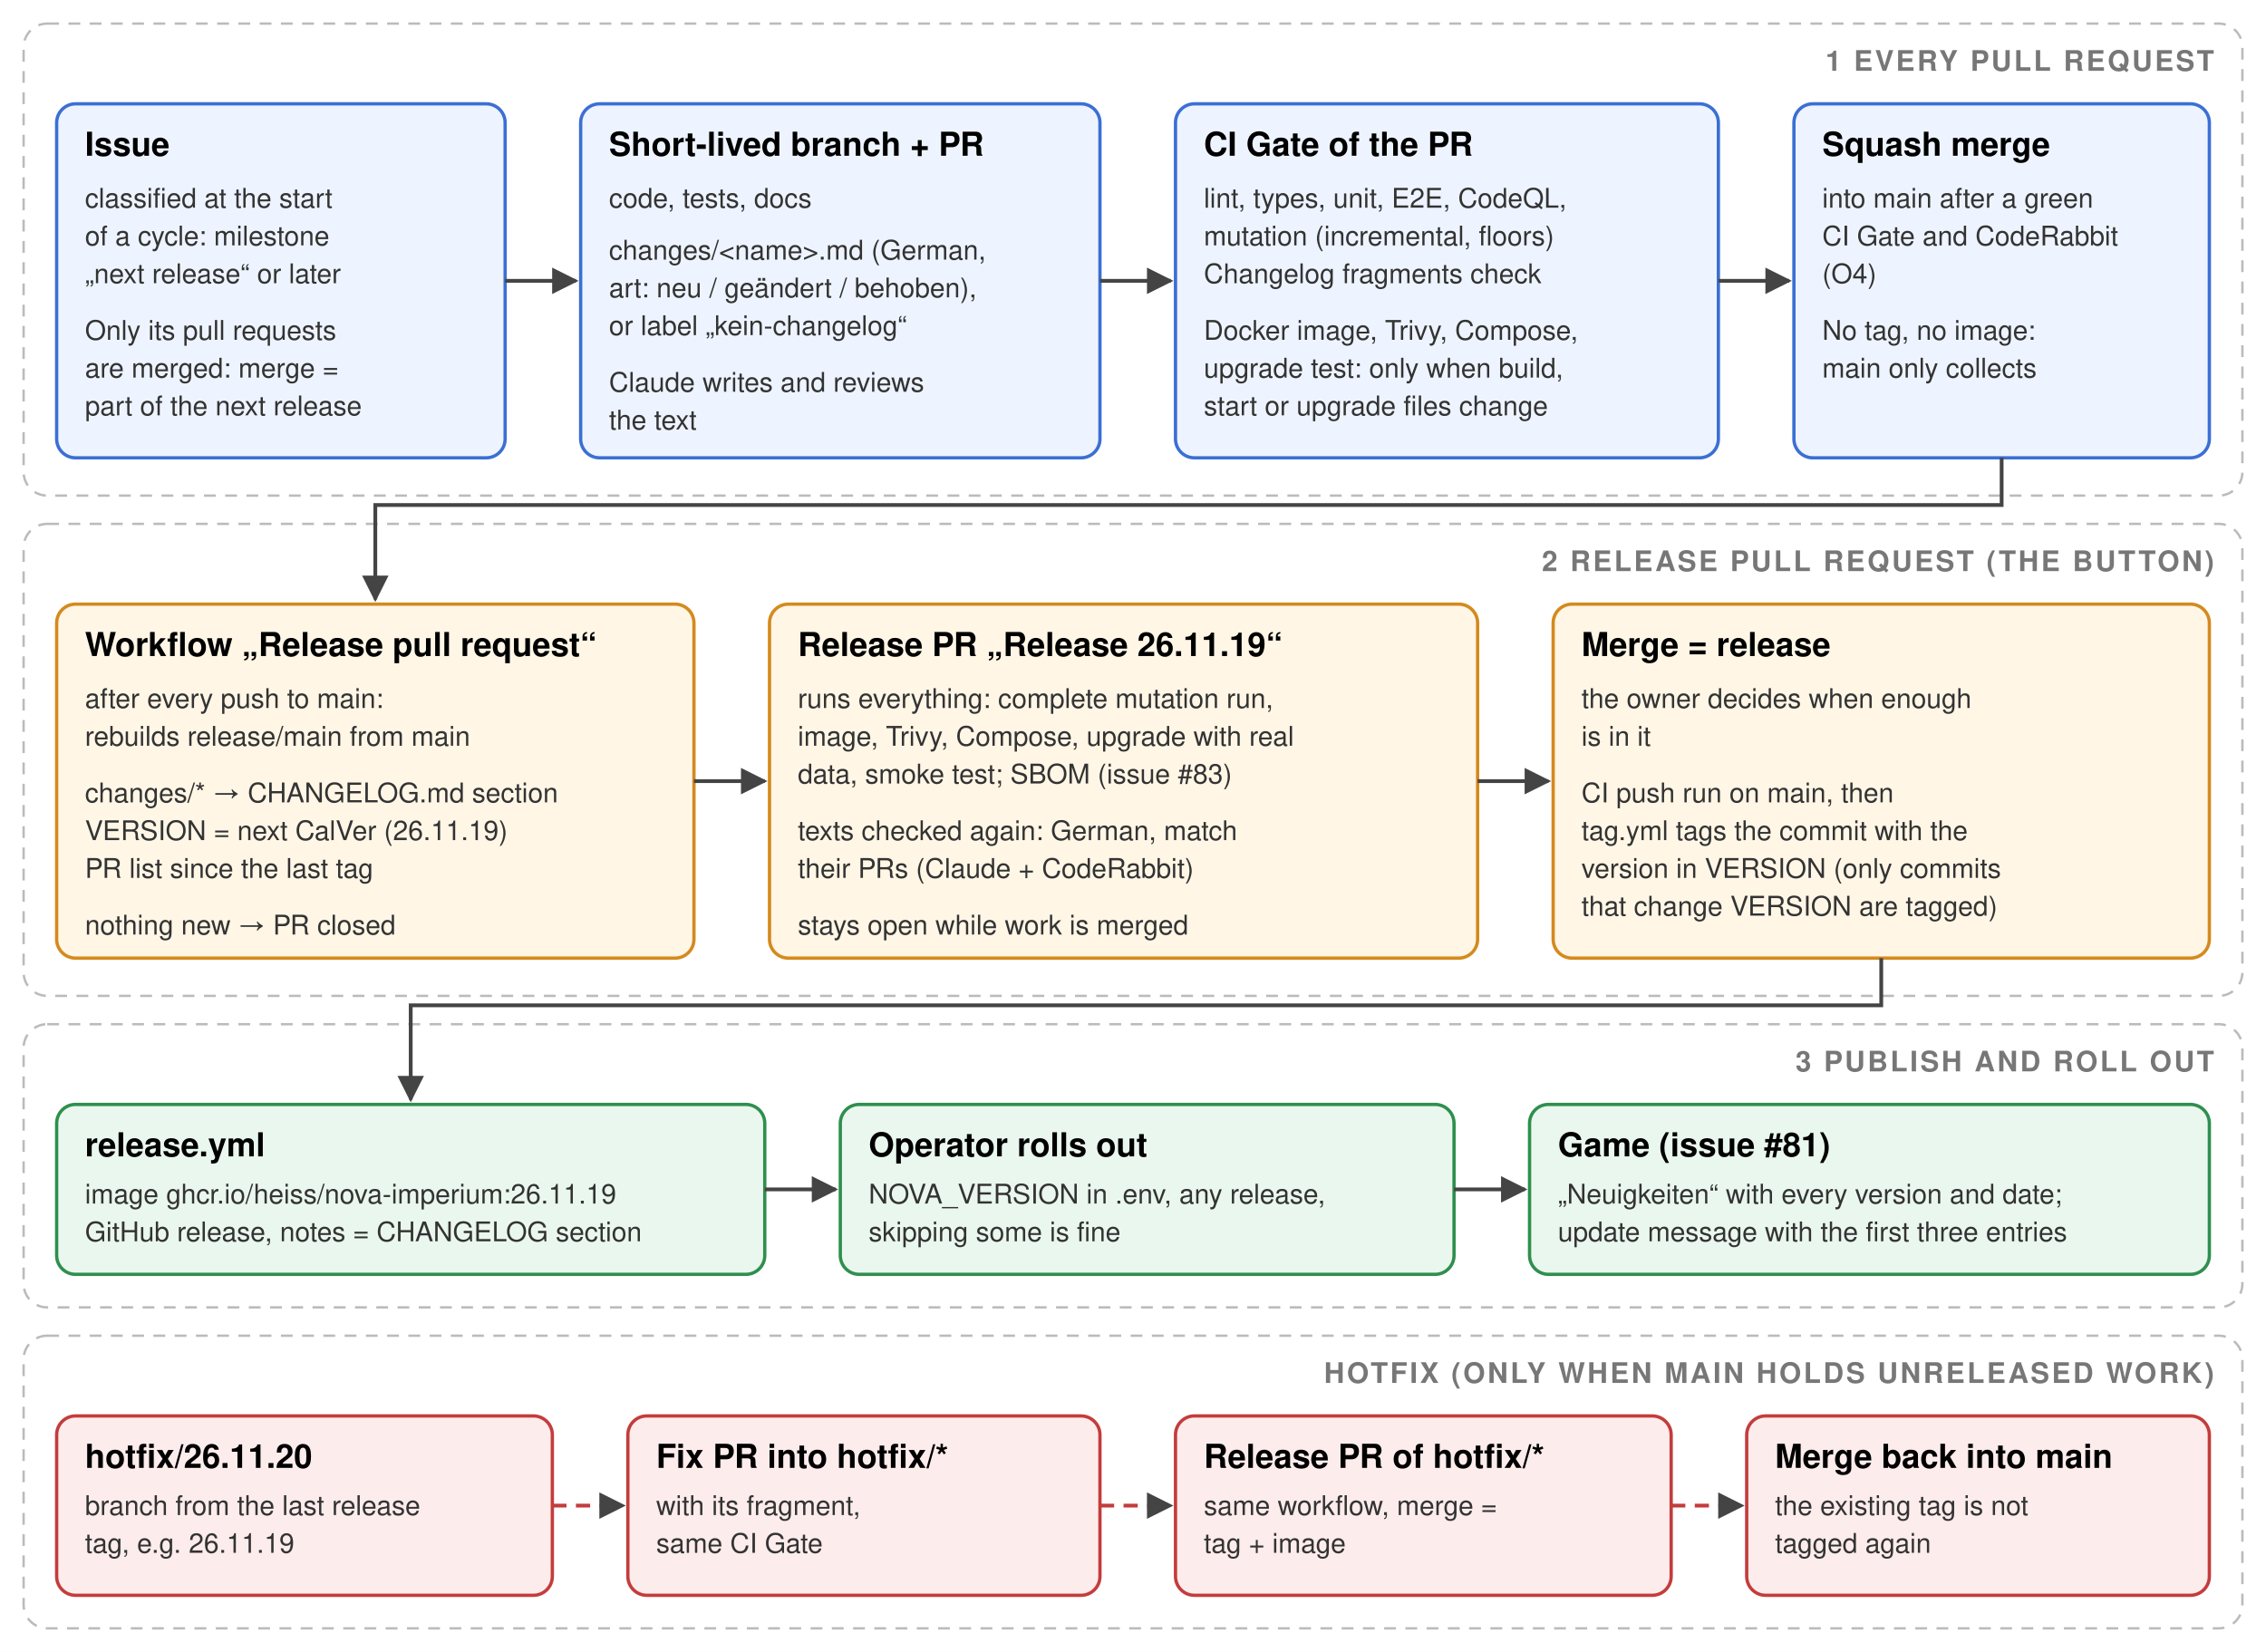
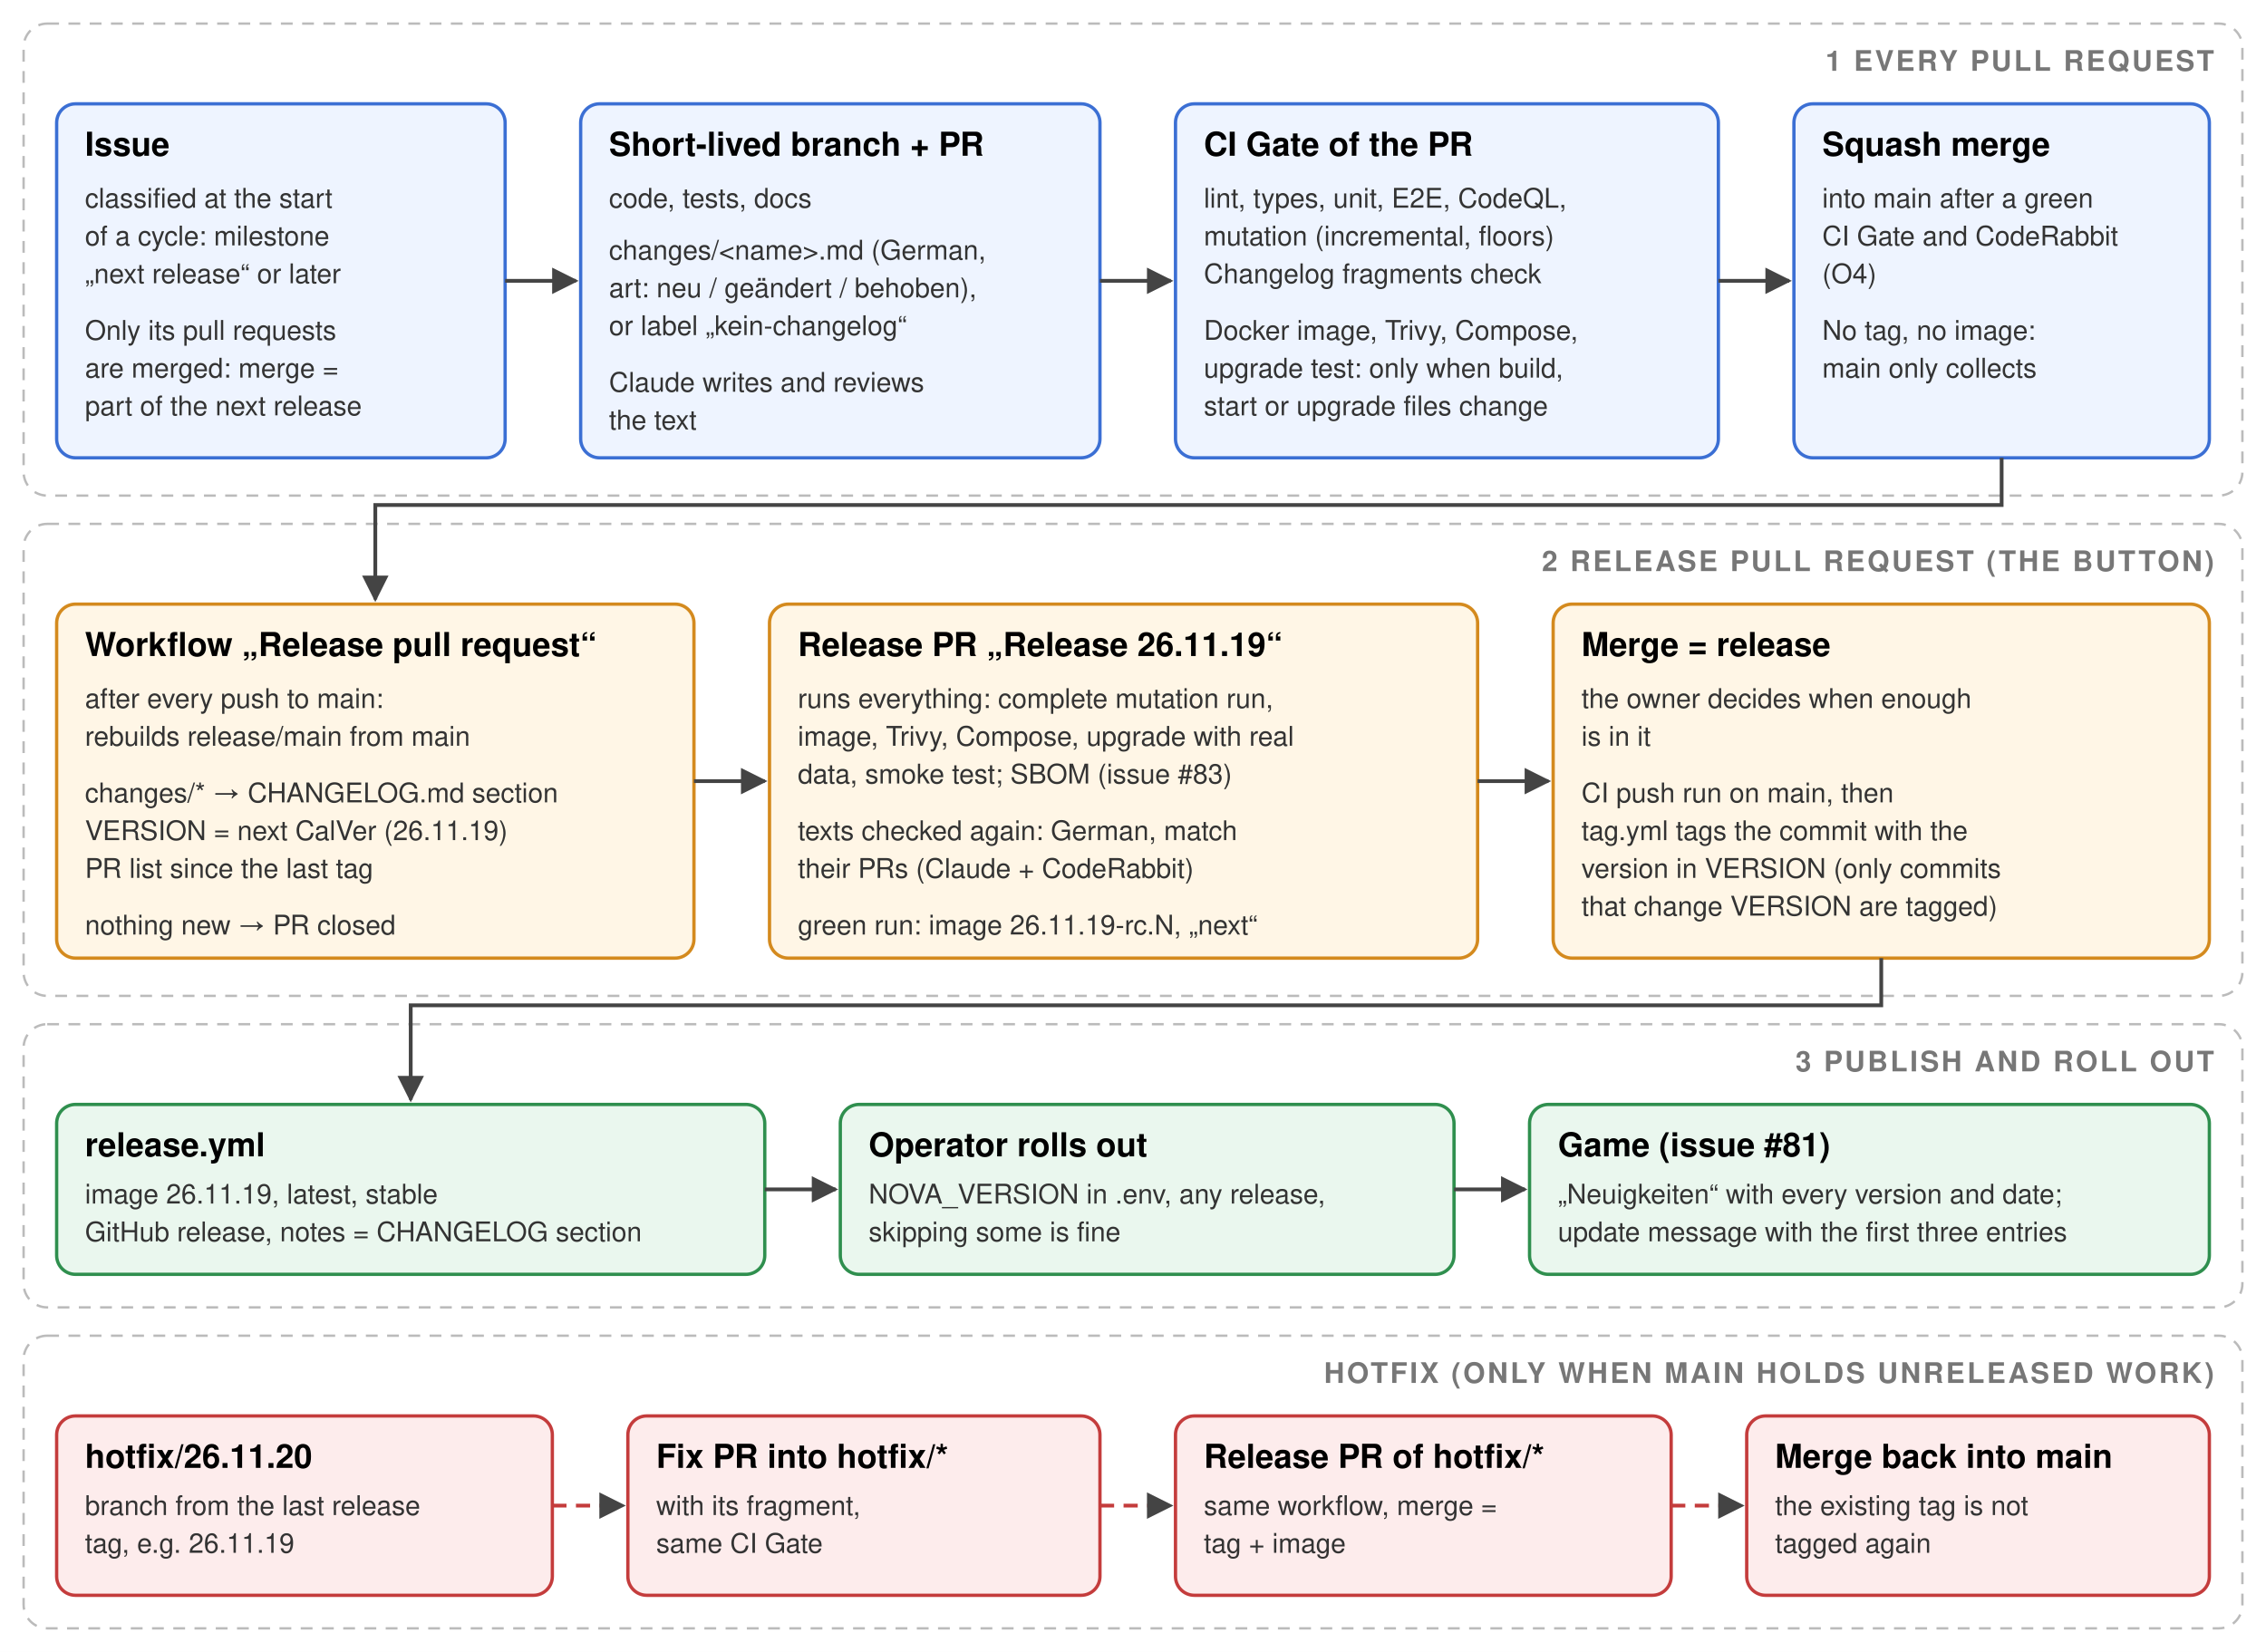
<svg xmlns="http://www.w3.org/2000/svg" viewBox="0 0 960 700" width="960" height="700" font-family="Helvetica, Arial, sans-serif" font-size="13">
  <defs>
    <marker id="arrow" viewBox="0 0 10 10" refX="9" refY="5" markerWidth="7" markerHeight="7" orient="auto-start-reverse">
      <path d="M0,0 L10,5 L0,10 z" fill="#444" />
    </marker>
    <style>
      .box { fill: #ffffff; stroke: #444; stroke-width: 1.4; rx: 8; }
      .dev { fill: #eef4ff; stroke: #3b6fd4; }
      .rel { fill: #fff6e6; stroke: #d48a1e; }
      .pub { fill: #eaf7ee; stroke: #2f8f4e; }
      .fix { fill: #fdecec; stroke: #c43c3c; }
      .lane { fill: none; stroke: #bbb; stroke-dasharray: 5 4; }
      .head { font-weight: bold; font-size: 14px; }
      .small { font-size: 11.5px; fill: #333; }
      .lanelabel { font-size: 12px; fill: #777; font-weight: bold; letter-spacing: 1px; }
      .flow { stroke: #444; stroke-width: 1.6; fill: none; marker-end: url(#arrow); }
      .hot { stroke: #c43c3c; stroke-width: 1.6; fill: none; marker-end: url(#arrow); stroke-dasharray: 6 4; }
    </style>
  </defs>
  <rect width="960" height="700" fill="#ffffff" />
  <rect class="lane" x="10" y="10" width="940" height="200" rx="10" />
  <text class="lanelabel" text-anchor="end" x="938" y="30">1  EVERY PULL REQUEST</text>
  <rect class="lane" x="10" y="222" width="940" height="200" rx="10" />
  <text class="lanelabel" text-anchor="end" x="938" y="242">2  RELEASE PULL REQUEST (THE BUTTON)</text>
  <rect class="lane" x="10" y="434" width="940" height="120" rx="10" />
  <text class="lanelabel" text-anchor="end" x="938" y="454">3  PUBLISH AND ROLL OUT</text>
  <rect class="lane" x="10" y="566" width="940" height="124" rx="10" />
  <text class="lanelabel" text-anchor="end" x="938" y="586">HOTFIX (ONLY WHEN MAIN HOLDS UNRELEASED WORK)</text>
  <rect class="box dev" x="24" y="44" width="190" height="150" rx="8" />
  <text class="head" x="36" y="66">Issue</text>
  <text class="small" x="36" y="88">classified at the start</text>
  <text class="small" x="36" y="104">of a cycle: milestone</text>
  <text class="small" x="36" y="120">„next release“ or later</text>
  <text class="small" x="36" y="144">Only its pull requests</text>
  <text class="small" x="36" y="160">are merged: merge =</text>
  <text class="small" x="36" y="176">part of the next release</text>
  <rect class="box dev" x="246" y="44" width="220" height="150" rx="8" />
  <text class="head" x="258" y="66">Short-lived branch + PR</text>
  <text class="small" x="258" y="88">code, tests, docs</text>
  <text class="small" x="258" y="110">changes/&lt;name&gt;.md (German,</text>
  <text class="small" x="258" y="126">art: neu / geändert / behoben),</text>
  <text class="small" x="258" y="142">or label „kein-changelog“</text>
  <text class="small" x="258" y="166">Claude writes and reviews</text>
  <text class="small" x="258" y="182">the text</text>
  <rect class="box dev" x="498" y="44" width="230" height="150" rx="8" />
  <text class="head" x="510" y="66">CI Gate of the PR</text>
  <text class="small" x="510" y="88">lint, types, unit, E2E, CodeQL,</text>
  <text class="small" x="510" y="104">mutation (incremental, floors)</text>
  <text class="small" x="510" y="120">Changelog fragments check</text>
  <text class="small" x="510" y="144">Docker image, Trivy, Compose,</text>
  <text class="small" x="510" y="160">upgrade test: only when build,</text>
  <text class="small" x="510" y="176">start or upgrade files change</text>
  <rect class="box dev" x="760" y="44" width="176" height="150" rx="8" />
  <text class="head" x="772" y="66">Squash merge</text>
  <text class="small" x="772" y="88">into main after a green</text>
  <text class="small" x="772" y="104">CI Gate and CodeRabbit</text>
  <text class="small" x="772" y="120">(O4)</text>
  <text class="small" x="772" y="144">No tag, no image:</text>
  <text class="small" x="772" y="160">main only collects</text>
  <path class="flow" d="M214,119 H244" />
  <path class="flow" d="M466,119 H496" />
  <path class="flow" d="M728,119 H758" />
  <rect class="box rel" x="24" y="256" width="270" height="150" rx="8" />
  <text class="head" x="36" y="278">Workflow „Release pull request“</text>
  <text class="small" x="36" y="300">after every push to main:</text>
  <text class="small" x="36" y="316">rebuilds release/main from main</text>
  <text class="small" x="36" y="340">changes/* → CHANGELOG.md section</text>
  <text class="small" x="36" y="356">VERSION = next CalVer (26.11.19)</text>
  <text class="small" x="36" y="372">PR list since the last tag</text>
  <text class="small" x="36" y="396">nothing new → PR closed</text>
  <rect class="box rel" x="326" y="256" width="300" height="150" rx="8" />
  <text class="head" x="338" y="278">Release PR „Release 26.11.19“</text>
  <text class="small" x="338" y="300">runs everything: complete mutation run,</text>
  <text class="small" x="338" y="316">image, Trivy, Compose, upgrade with real</text>
  <text class="small" x="338" y="332">data, smoke test; SBOM (issue #83)</text>
  <text class="small" x="338" y="356">texts checked again: German, match</text>
  <text class="small" x="338" y="372">their PRs (Claude + CodeRabbit)</text>
-   <text class="small" x="338" y="396">stays open while work is merged</text>
+   <text class="small" x="338" y="396">green run: image 26.11.19-rc.N, „next“</text>
  <rect class="box rel" x="658" y="256" width="278" height="150" rx="8" />
  <text class="head" x="670" y="278">Merge = release</text>
  <text class="small" x="670" y="300">the owner decides when enough</text>
  <text class="small" x="670" y="316">is in it</text>
  <text class="small" x="670" y="340">CI push run on main, then</text>
  <text class="small" x="670" y="356">tag.yml tags the commit with the</text>
  <text class="small" x="670" y="372">version in VERSION (only commits</text>
  <text class="small" x="670" y="388">that change VERSION are tagged)</text>
  <path class="flow" d="M848,194 V214 H159 V254" />
  <path class="flow" d="M294,331 H324" />
  <path class="flow" d="M626,331 H656" />
  <rect class="box pub" x="24" y="468" width="300" height="72" rx="8" />
  <text class="head" x="36" y="490">release.yml</text>
-   <text class="small" x="36" y="510">image ghcr.io/heiss/nova-imperium:26.11.19</text>
+   <text class="small" x="36" y="510">image 26.11.19, latest, stable</text>
  <text class="small" x="36" y="526">GitHub release, notes = CHANGELOG section</text>
  <rect class="box pub" x="356" y="468" width="260" height="72" rx="8" />
  <text class="head" x="368" y="490">Operator rolls out</text>
  <text class="small" x="368" y="510">NOVA_VERSION in .env, any release,</text>
  <text class="small" x="368" y="526">skipping some is fine</text>
  <rect class="box pub" x="648" y="468" width="288" height="72" rx="8" />
  <text class="head" x="660" y="490">Game (issue #81)</text>
  <text class="small" x="660" y="510">„Neuigkeiten“ with every version and date;</text>
  <text class="small" x="660" y="526">update message with the first three entries</text>
  <path class="flow" d="M797,406 V426 H174 V466" />
  <path class="flow" d="M324,504 H354" />
  <path class="flow" d="M616,504 H646" />
  <rect class="box fix" x="24" y="600" width="210" height="76" rx="8" />
  <text class="head" x="36" y="622">hotfix/26.11.20</text>
  <text class="small" x="36" y="642">branch from the last release</text>
  <text class="small" x="36" y="658">tag, e.g. 26.11.19</text>
  <rect class="box fix" x="266" y="600" width="200" height="76" rx="8" />
  <text class="head" x="278" y="622">Fix PR into hotfix/*</text>
  <text class="small" x="278" y="642">with its fragment,</text>
  <text class="small" x="278" y="658">same CI Gate</text>
  <rect class="box fix" x="498" y="600" width="210" height="76" rx="8" />
  <text class="head" x="510" y="622">Release PR of hotfix/*</text>
  <text class="small" x="510" y="642">same workflow, merge =</text>
  <text class="small" x="510" y="658">tag + image</text>
  <rect class="box fix" x="740" y="600" width="196" height="76" rx="8" />
  <text class="head" x="752" y="622">Merge back into main</text>
  <text class="small" x="752" y="642">the existing tag is not</text>
  <text class="small" x="752" y="658">tagged again</text>
  <path class="hot" d="M234,638 H264" />
  <path class="hot" d="M466,638 H496" />
  <path class="hot" d="M708,638 H738" />
</svg>
